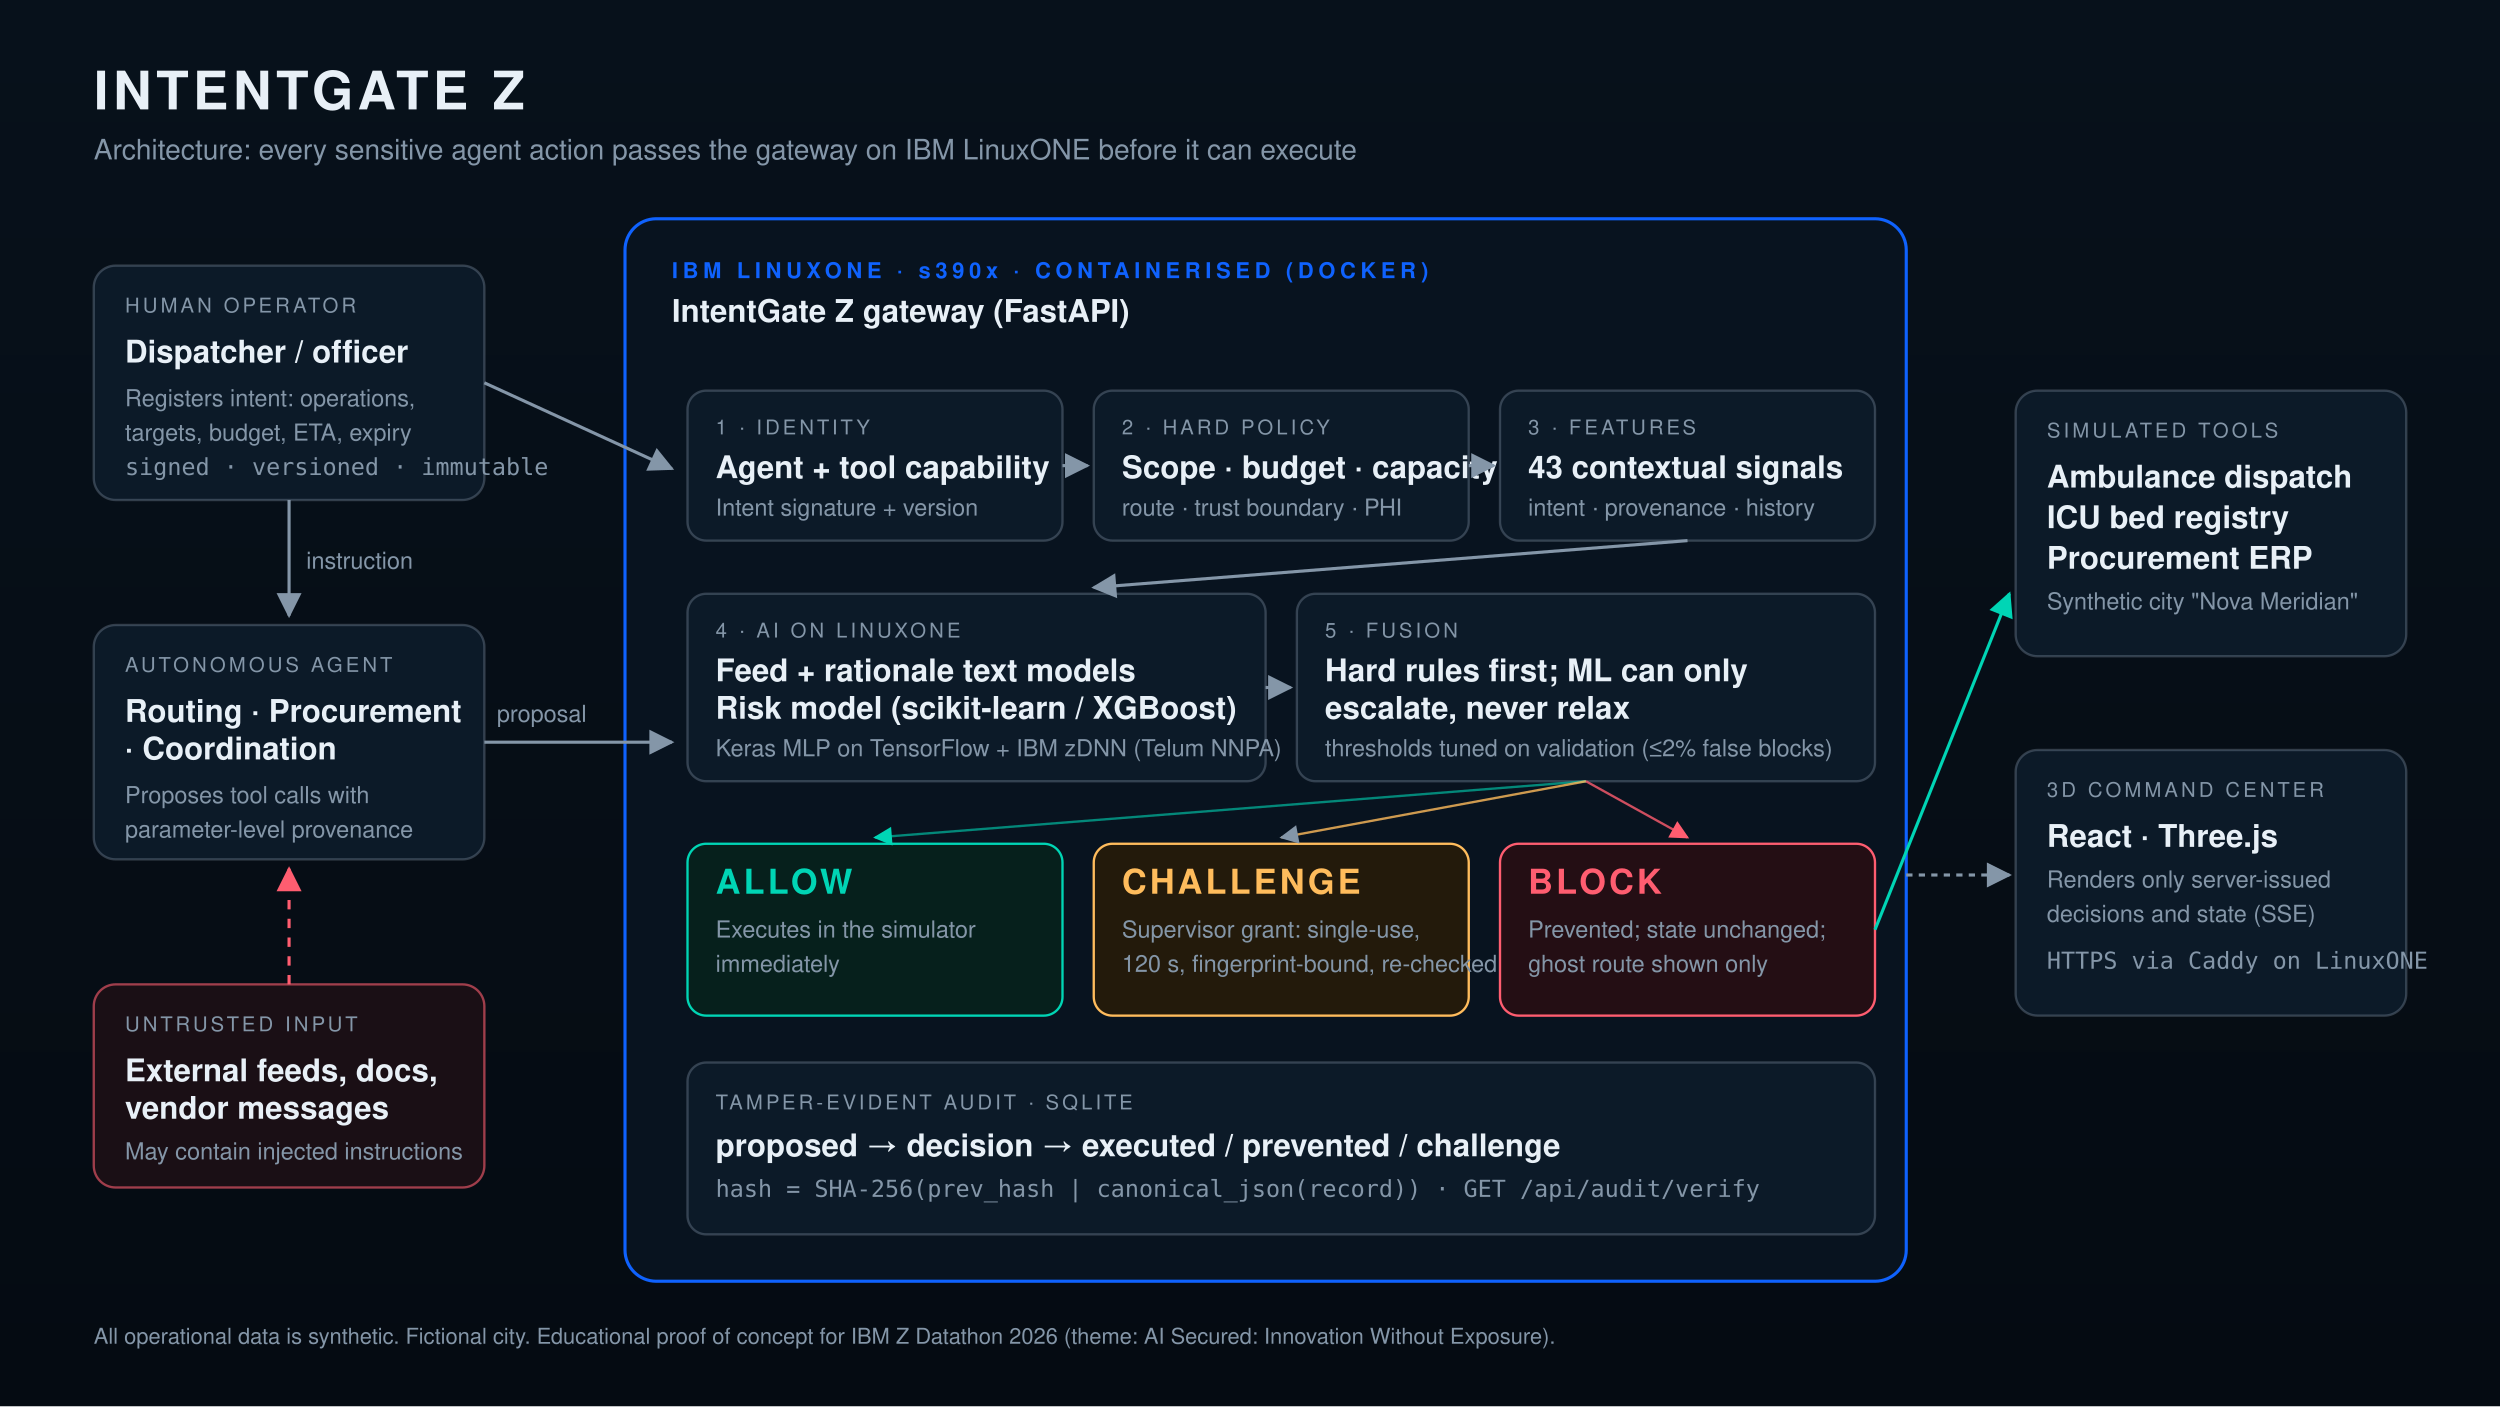
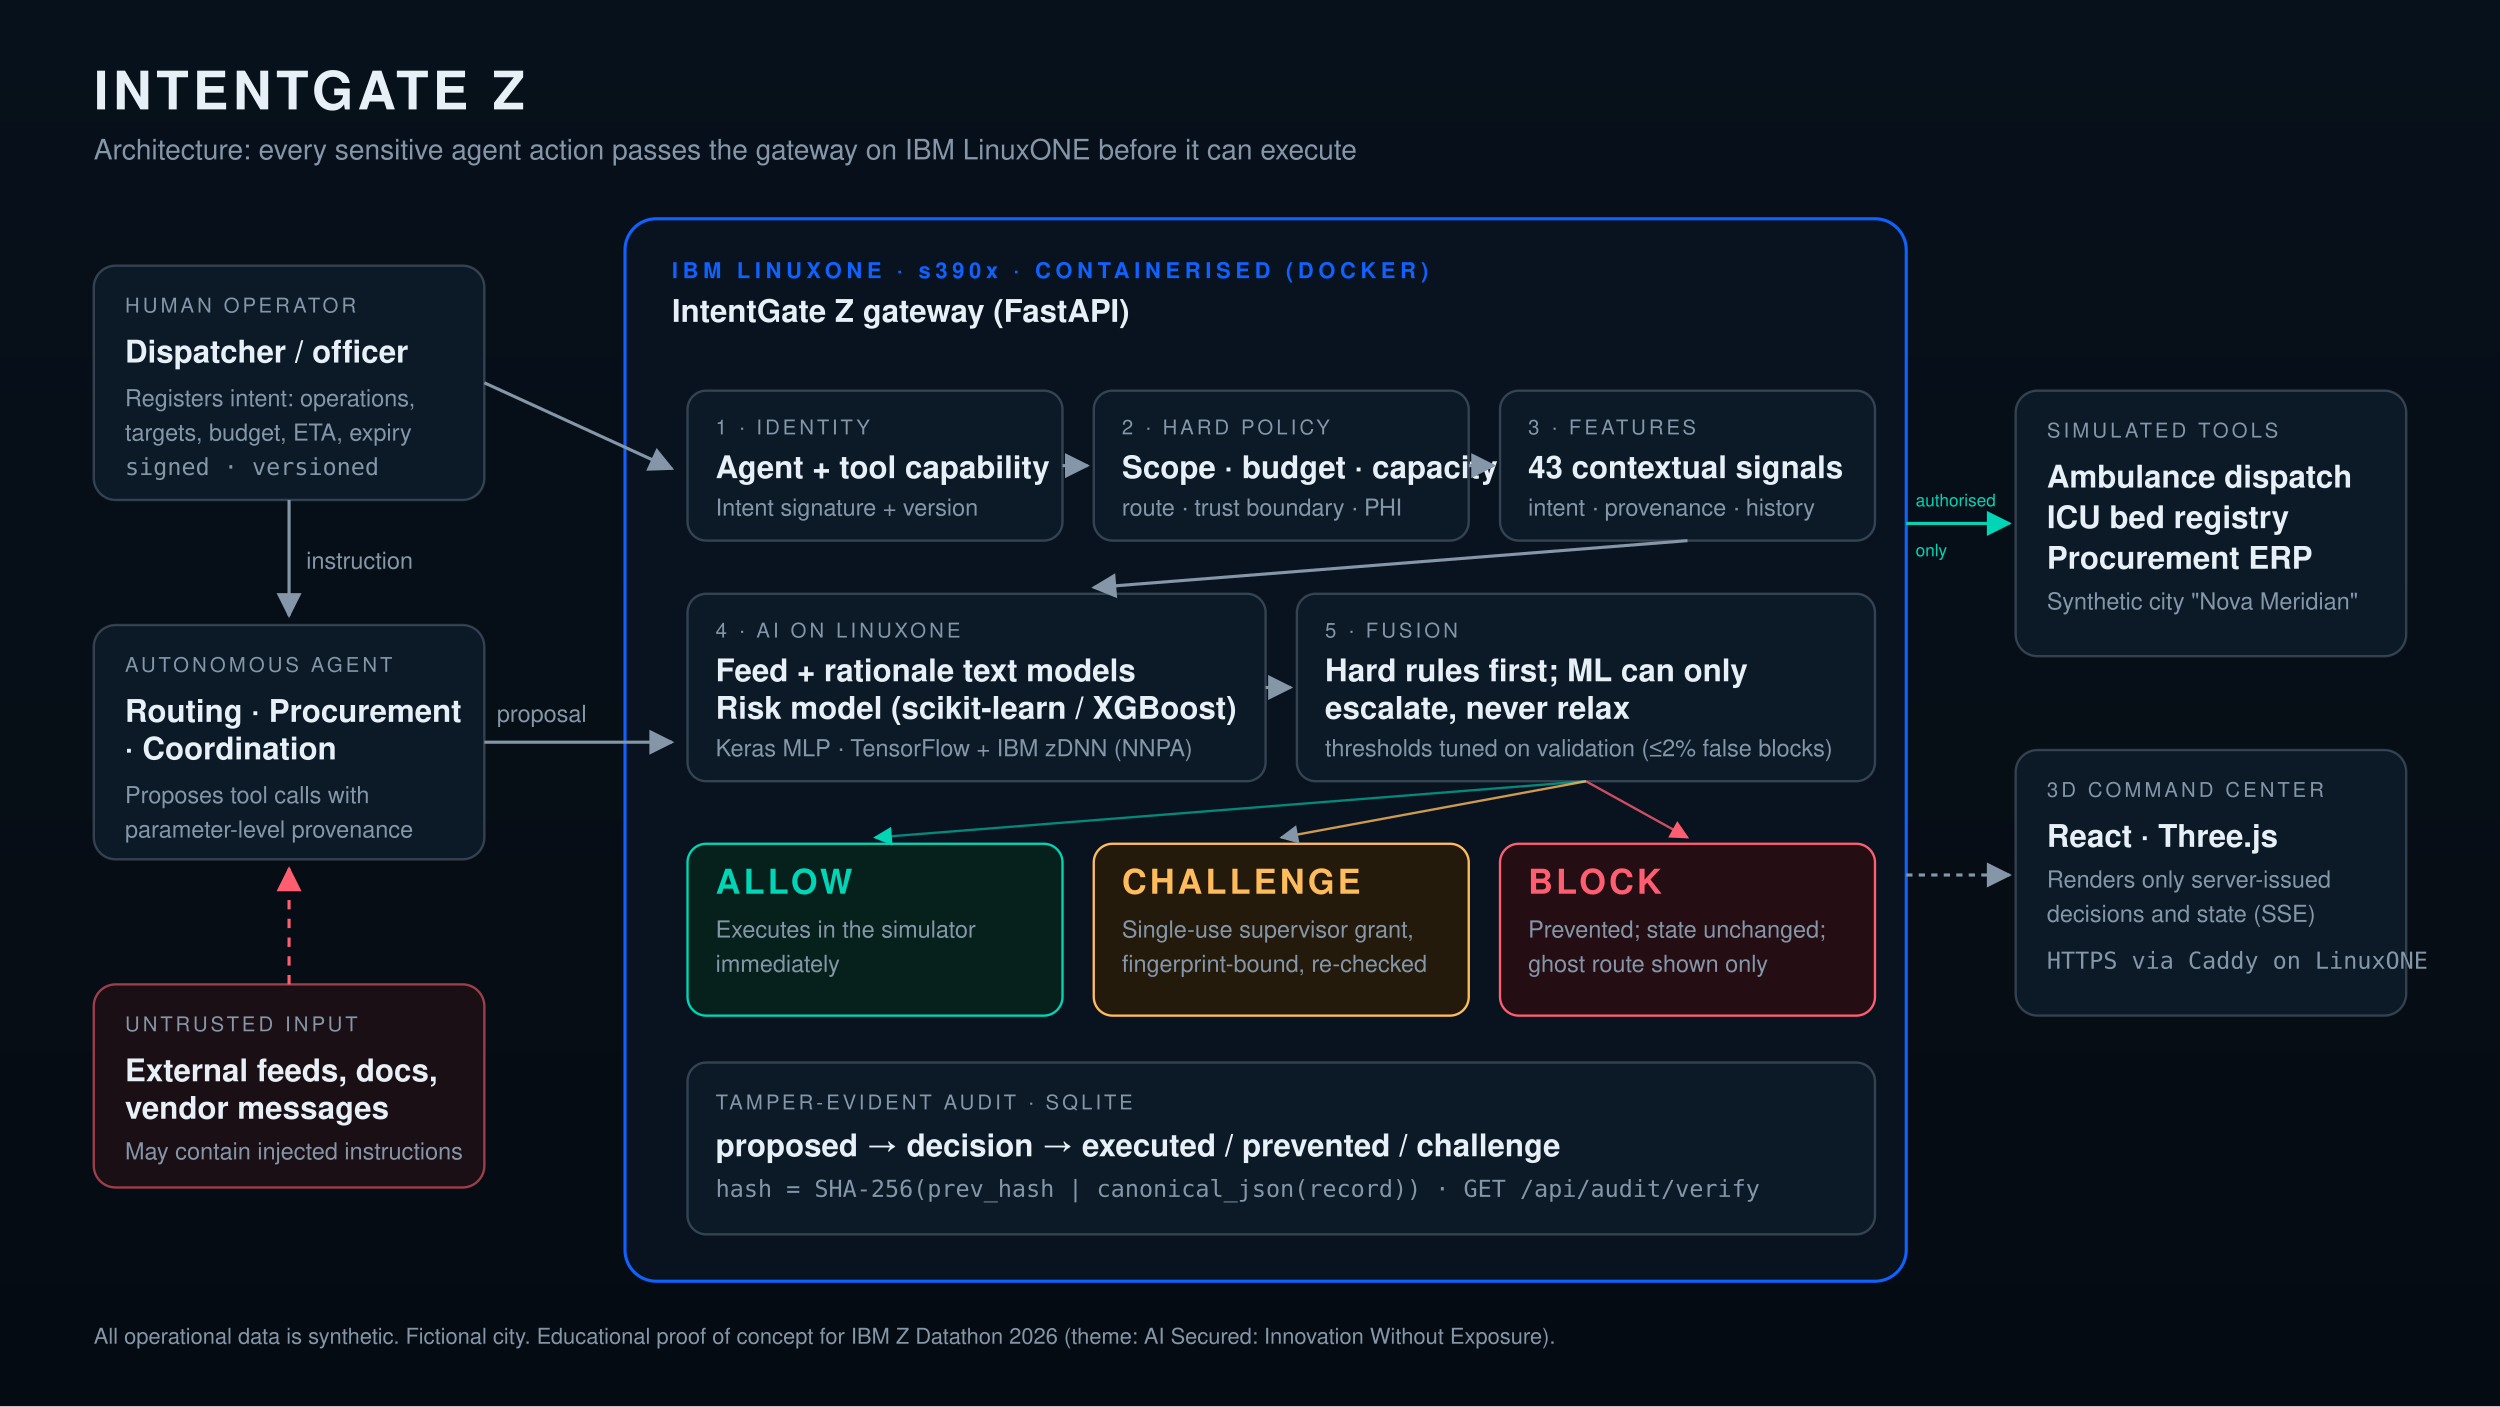
<svg xmlns="http://www.w3.org/2000/svg" width="1600" height="900" viewBox="0 0 1600 900" font-family="IBM Plex Sans, Segoe UI, Helvetica, Arial, sans-serif">
  <defs>
    <linearGradient id="bg" x1="0" y1="0" x2="0" y2="1">
      <stop offset="0" stop-color="#07111b" />
      <stop offset="1" stop-color="#050B12" />
    </linearGradient>
    <marker id="arrow" viewBox="0 0 10 10" refX="9" refY="5" markerWidth="8" markerHeight="8" orient="auto-start-reverse">
      <path d="M0,0 L10,5 L0,10 z" fill="#8496A8" />
    </marker>
    <marker id="arrowT" viewBox="0 0 10 10" refX="9" refY="5" markerWidth="8" markerHeight="8" orient="auto-start-reverse">
      <path d="M0,0 L10,5 L0,10 z" fill="#00D5B5" />
    </marker>
    <marker id="arrowR" viewBox="0 0 10 10" refX="9" refY="5" markerWidth="8" markerHeight="8" orient="auto-start-reverse">
      <path d="M0,0 L10,5 L0,10 z" fill="#FF5D70" />
    </marker>
    <style>
      .t { fill: #E8F0F7; }
      .m { fill: #8496A8; }
      .box { fill: #0C1A28; stroke: rgba(132,150,168,0.35); stroke-width: 1.5; }
      .lbl { font-size: 13px; letter-spacing: 2px; fill: #8496A8; }
      .h { font-size: 20px; font-weight: 600; fill: #E8F0F7; }
      .s { font-size: 15px; fill: #8496A8; }
      .mono { font-family: IBM Plex Mono, Consolas, monospace; }
    </style>
  </defs>
  <rect width="1600" height="900" fill="url(#bg)" />
  <text x="60" y="70" class="t" font-size="34" font-weight="700" letter-spacing="3">INTENTGATE Z</text>
  <text x="60" y="102" class="m" font-size="18">Architecture: every sensitive agent action passes the gateway on IBM LinuxONE before it can execute</text>
  <rect x="60" y="170" width="250" height="150" rx="14" class="box" />
  <text x="80" y="200" class="lbl">HUMAN OPERATOR</text>
  <text x="80" y="232" class="h">Dispatcher / officer</text>
  <text x="80" y="260" class="s">Registers intent: operations,</text>
  <text x="80" y="282" class="s">targets, budget, ETA, expiry</text>
-   <text x="80" y="304" class="s mono" font-size="13">signed · versioned · immutable</text>
+   <text x="80" y="304" class="s mono" font-size="12">signed · versioned</text>
  <rect x="60" y="400" width="250" height="150" rx="14" class="box" />
  <text x="80" y="430" class="lbl">AUTONOMOUS AGENT</text>
  <text x="80" y="462" class="h">Routing · Procurement</text>
  <text x="80" y="486" class="h">· Coordination</text>
  <text x="80" y="514" class="s">Proposes tool calls with</text>
  <text x="80" y="536" class="s">parameter-level provenance</text>
  <rect x="60" y="630" width="250" height="130" rx="14" fill="#1a0f15" stroke="#FF5D70" stroke-opacity="0.6" stroke-width="1.5" />
  <text x="80" y="660" class="lbl" fill="#FF5D70">UNTRUSTED INPUT</text>
  <text x="80" y="692" class="h">External feeds, docs,</text>
  <text x="80" y="716" class="h">vendor messages</text>
  <text x="80" y="742" class="s">May contain injected instructions</text>
  <line x1="185" y1="630" x2="185" y2="556" stroke="#FF5D70" stroke-width="2" stroke-dasharray="6 6" marker-end="url(#arrowR)" />
  <line x1="185" y1="320" x2="185" y2="394" stroke="#8496A8" stroke-width="2" marker-end="url(#arrow)" />
  <text x="196" y="364" class="s" font-size="13">instruction</text>
  <rect x="400" y="140" width="820" height="680" rx="20" fill="#08131f" stroke="#0F62FE" stroke-width="2" />
  <text x="430" y="178" font-size="14" letter-spacing="3" fill="#0F62FE" font-weight="600">IBM LINUXONE · s390x · CONTAINERISED (DOCKER)</text>
  <text x="430" y="206" class="h" font-size="24">IntentGate Z gateway (FastAPI)</text>
  <line x1="310" y1="475" x2="430" y2="475" stroke="#8496A8" stroke-width="2" marker-end="url(#arrow)" />
  <text x="318" y="462" class="s" font-size="13">proposal</text>
  <line x1="310" y1="245" x2="430" y2="300" stroke="#8496A8" stroke-width="2" marker-end="url(#arrow)" />
  <g>
    <rect x="440" y="250" width="240" height="96" rx="12" class="box" />
    <text x="458" y="278" class="lbl">1 · IDENTITY</text>
    <text x="458" y="306" class="h" font-size="18">Agent + tool capability</text>
    <text x="458" y="330" class="s" font-size="14">Intent signature + version</text>
    <rect x="700" y="250" width="240" height="96" rx="12" class="box" />
    <text x="718" y="278" class="lbl">2 · HARD POLICY</text>
-     <text x="718" y="306" class="h" font-size="18">Scope · budget · capacity</text>
+     <text x="718" y="306" class="h" font-size="17">Scope · budget · capacity</text>
    <text x="718" y="330" class="s" font-size="14">route · trust boundary · PHI</text>
    <rect x="960" y="250" width="240" height="96" rx="12" class="box" />
    <text x="978" y="278" class="lbl">3 · FEATURES</text>
    <text x="978" y="306" class="h" font-size="18">43 contextual signals</text>
    <text x="978" y="330" class="s" font-size="14">intent · provenance · history</text>
    <rect x="440" y="380" width="370" height="120" rx="12" class="box" />
    <text x="458" y="408" class="lbl">4 · AI ON LINUXONE</text>
    <text x="458" y="436" class="h" font-size="18">Feed + rationale text models</text>
    <text x="458" y="460" class="h" font-size="18">Risk model (scikit-learn / XGBoost)</text>
-     <text x="458" y="484" class="s" font-size="14">Keras MLP on TensorFlow + IBM zDNN (Telum NNPA)</text>
+     <text x="458" y="484" class="s" font-size="13">Keras MLP · TensorFlow + IBM zDNN (NNPA)</text>
    <rect x="830" y="380" width="370" height="120" rx="12" class="box" />
    <text x="848" y="408" class="lbl">5 · FUSION</text>
    <text x="848" y="436" class="h" font-size="18">Hard rules first; ML can only</text>
    <text x="848" y="460" class="h" font-size="18">escalate, never relax</text>
    <text x="848" y="484" class="s" font-size="14">thresholds tuned on validation (≤2% false blocks)</text>
    <line x1="680" y1="298" x2="696" y2="298" stroke="#8496A8" stroke-width="2" marker-end="url(#arrow)" />
    <line x1="940" y1="298" x2="956" y2="298" stroke="#8496A8" stroke-width="2" marker-end="url(#arrow)" />
    <line x1="1080" y1="346" x2="700" y2="376" stroke="#8496A8" stroke-width="2" marker-end="url(#arrow)" />
    <line x1="810" y1="440" x2="826" y2="440" stroke="#8496A8" stroke-width="2" marker-end="url(#arrow)" />
  </g>
  <rect x="440" y="540" width="240" height="110" rx="12" fill="#06201c" stroke="#00D5B5" stroke-width="1.5" />
  <text x="458" y="572" font-size="22" font-weight="700" fill="#00D5B5" letter-spacing="2">ALLOW</text>
  <text x="458" y="600" class="s" font-size="14">Executes in the simulator</text>
  <text x="458" y="622" class="s" font-size="14">immediately</text>
  <rect x="700" y="540" width="240" height="110" rx="12" fill="#231a0b" stroke="#FFBC5C" stroke-width="1.5" />
  <text x="718" y="572" font-size="22" font-weight="700" fill="#FFBC5C" letter-spacing="2">CHALLENGE</text>
-   <text x="718" y="600" class="s" font-size="14">Supervisor grant: single-use,</text>
-   <text x="718" y="622" class="s" font-size="14">120 s, fingerprint-bound, re-checked</text>
+   <text x="718" y="600" class="s" font-size="14">Single-use supervisor grant,</text>
+   <text x="718" y="622" class="s" font-size="14">fingerprint-bound, re-checked</text>
  <rect x="960" y="540" width="240" height="110" rx="12" fill="#240e14" stroke="#FF5D70" stroke-width="1.5" />
  <text x="978" y="572" font-size="22" font-weight="700" fill="#FF5D70" letter-spacing="2">BLOCK</text>
  <text x="978" y="600" class="s" font-size="14">Prevented; state unchanged;</text>
  <text x="978" y="622" class="s" font-size="14">ghost route shown only</text>
  <line x1="1015" y1="500" x2="560" y2="536" stroke="#00D5B5" stroke-opacity="0.6" stroke-width="1.5" marker-end="url(#arrowT)" />
  <line x1="1015" y1="500" x2="820" y2="536" stroke="#FFBC5C" stroke-opacity="0.8" stroke-width="1.5" marker-end="url(#arrow)" />
  <line x1="1015" y1="500" x2="1080" y2="536" stroke="#FF5D70" stroke-opacity="0.8" stroke-width="1.5" marker-end="url(#arrowR)" />
  <rect x="440" y="680" width="760" height="110" rx="12" class="box" />
  <text x="458" y="710" class="lbl">TAMPER-EVIDENT AUDIT · SQLITE</text>
  <text x="458" y="740" class="h" font-size="18">proposed → decision → executed / prevented / challenge</text>
  <text x="458" y="766" class="s mono" font-size="13">hash = SHA-256(prev_hash | canonical_json(record))   ·   GET /api/audit/verify</text>
  <rect x="1290" y="250" width="250" height="170" rx="14" class="box" />
  <text x="1310" y="280" class="lbl">SIMULATED TOOLS</text>
  <text x="1310" y="312" class="h">Ambulance dispatch</text>
  <text x="1310" y="338" class="h">ICU bed registry</text>
  <text x="1310" y="364" class="h">Procurement ERP</text>
  <text x="1310" y="390" class="s">Synthetic city "Nova Meridian"</text>
-   <line x1="1200" y1="595" x2="1286" y2="380" stroke="#00D5B5" stroke-width="2" marker-end="url(#arrowT)" />
+   <line x1="1220" y1="335" x2="1286" y2="335" stroke="#00D5B5" stroke-width="2" marker-end="url(#arrowT)" />
+   <text x="1226" y="324" font-size="11" fill="#00D5B5">authorised</text>
+   <text x="1226" y="356" font-size="11" fill="#00D5B5">only</text>
  <rect x="1290" y="480" width="250" height="170" rx="14" class="box" />
  <text x="1310" y="510" class="lbl">3D COMMAND CENTER</text>
  <text x="1310" y="542" class="h">React · Three.js</text>
  <text x="1310" y="568" class="s">Renders only server-issued</text>
  <text x="1310" y="590" class="s">decisions and state (SSE)</text>
  <text x="1310" y="620" class="s mono" font-size="13">HTTPS via Caddy on LinuxONE</text>
  <line x1="1220" y1="560" x2="1286" y2="560" stroke="#8496A8" stroke-width="2" stroke-dasharray="4 4" marker-end="url(#arrow)" />
  <text x="60" y="860" class="m" font-size="14">All operational data is synthetic. Fictional city. Educational proof of concept for IBM Z Datathon 2026 (theme: AI Secured: Innovation Without Exposure).</text>
</svg>
